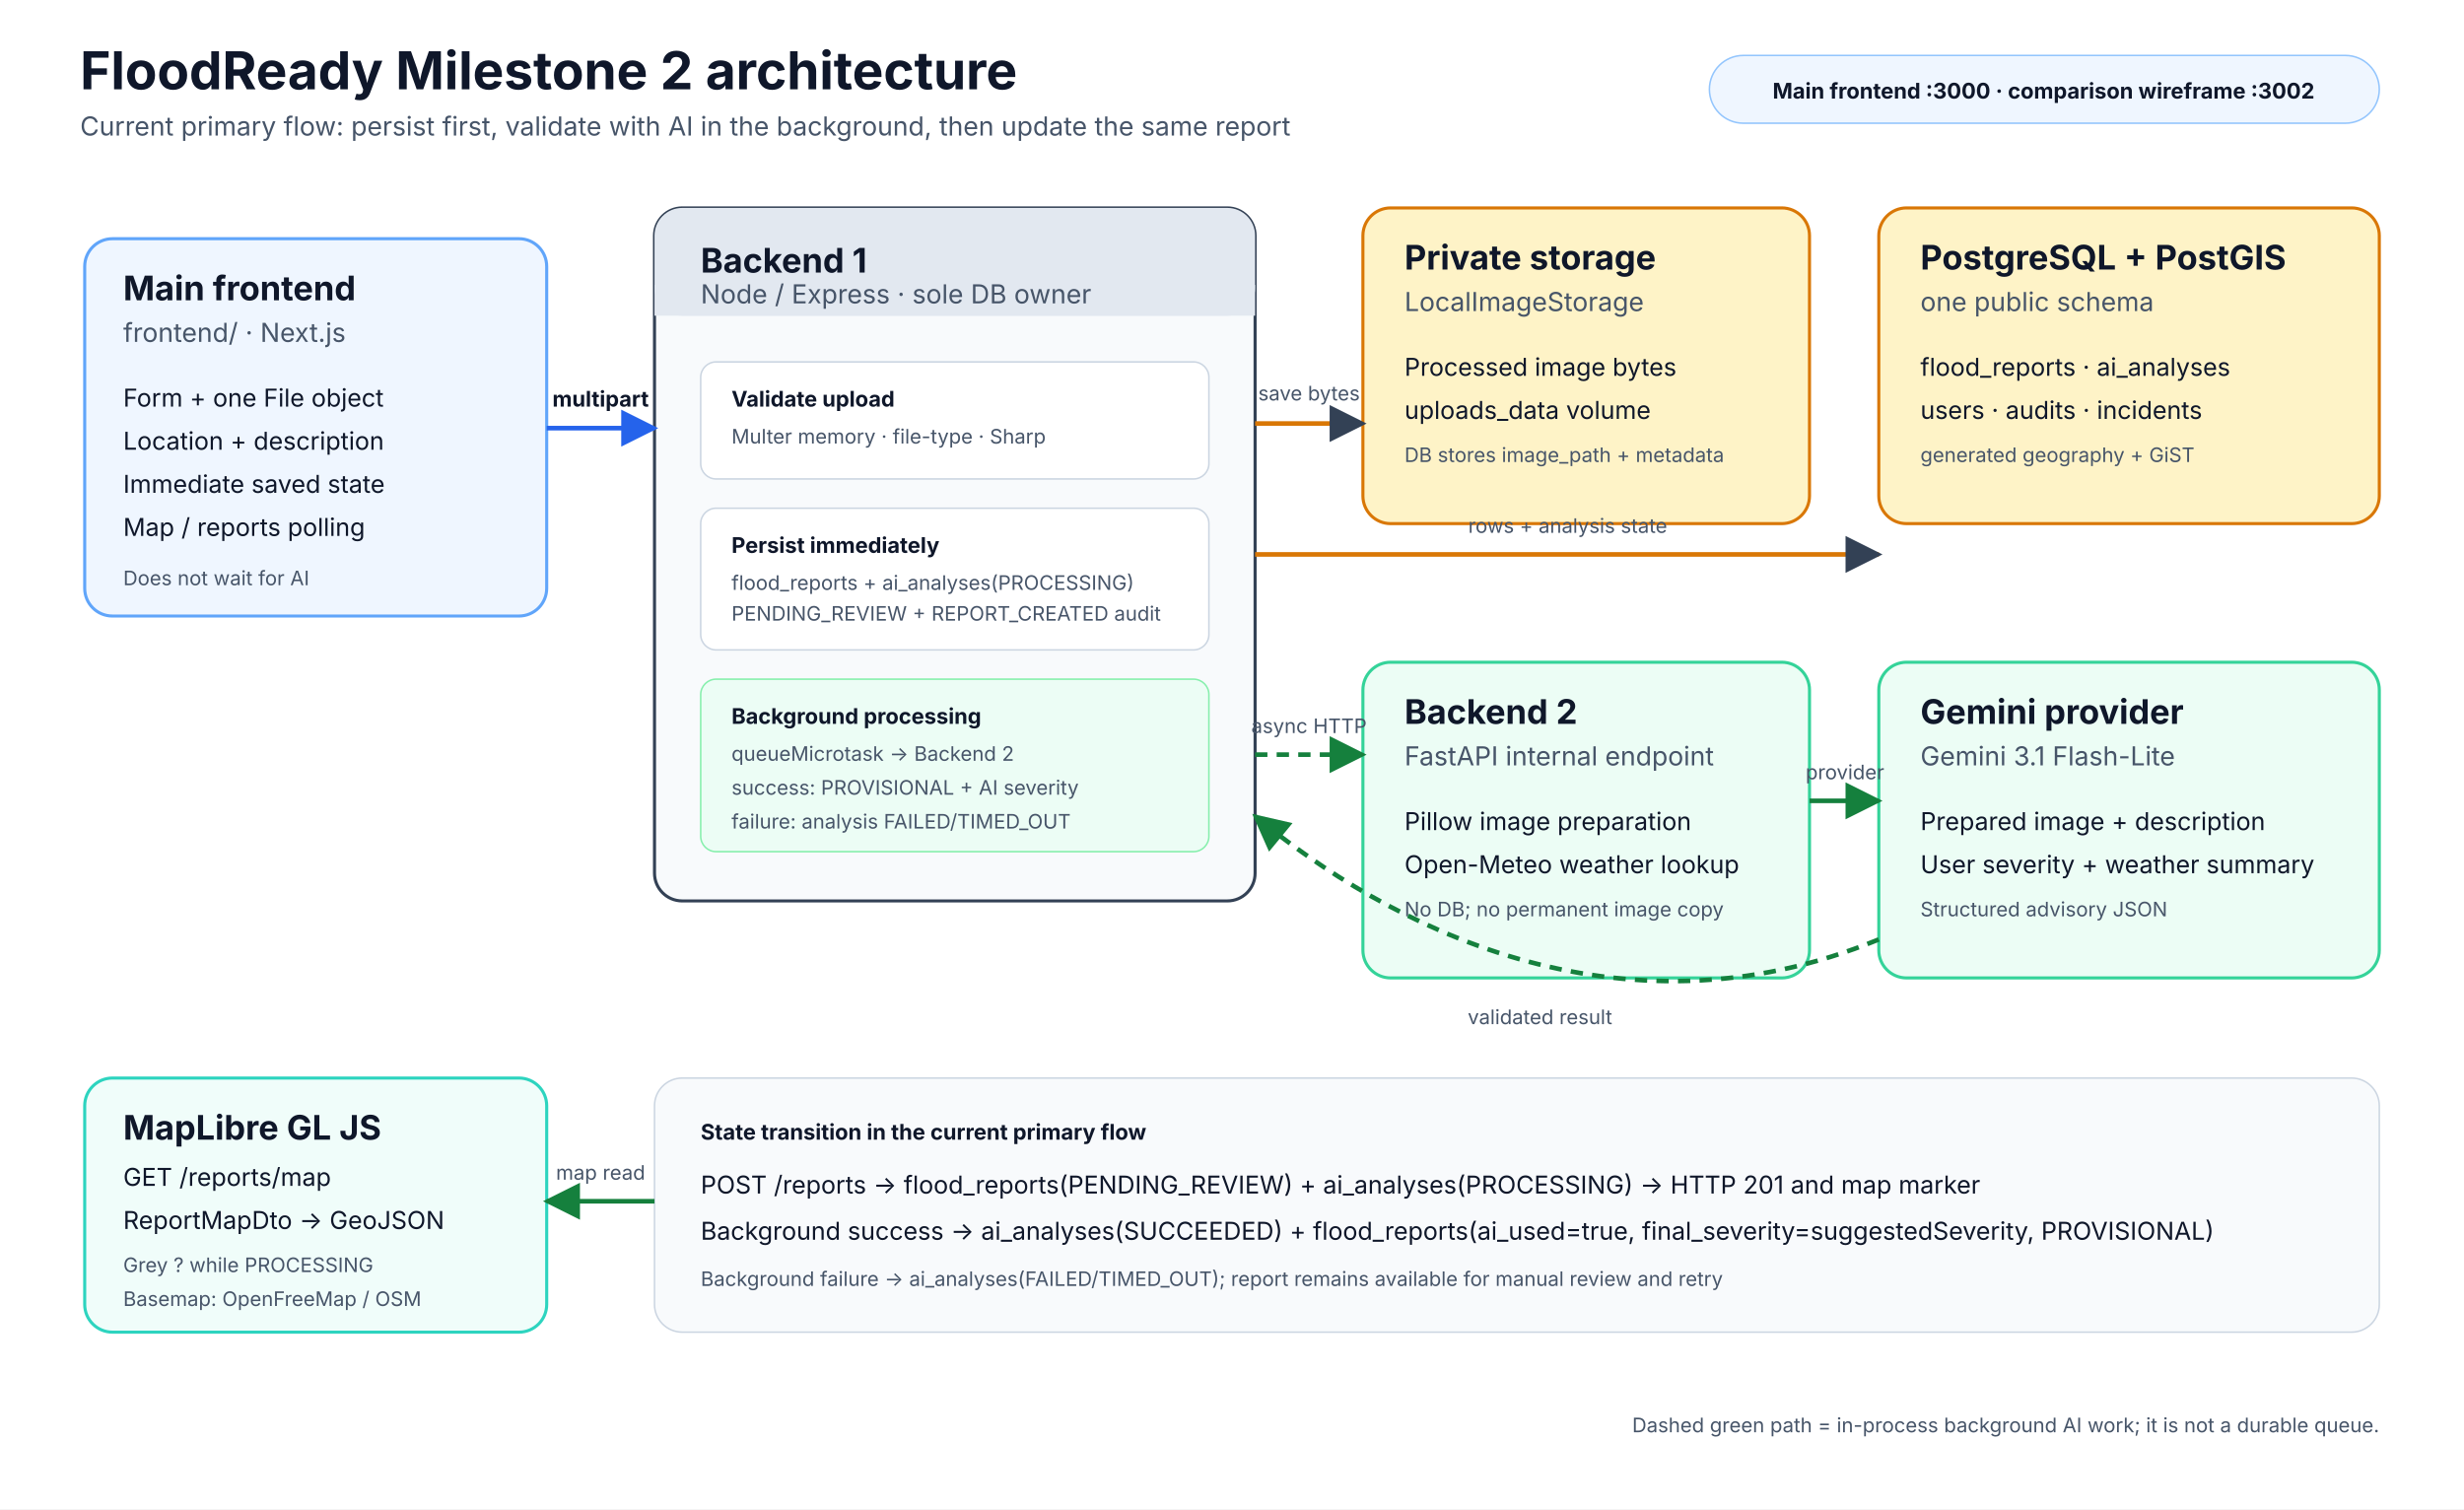
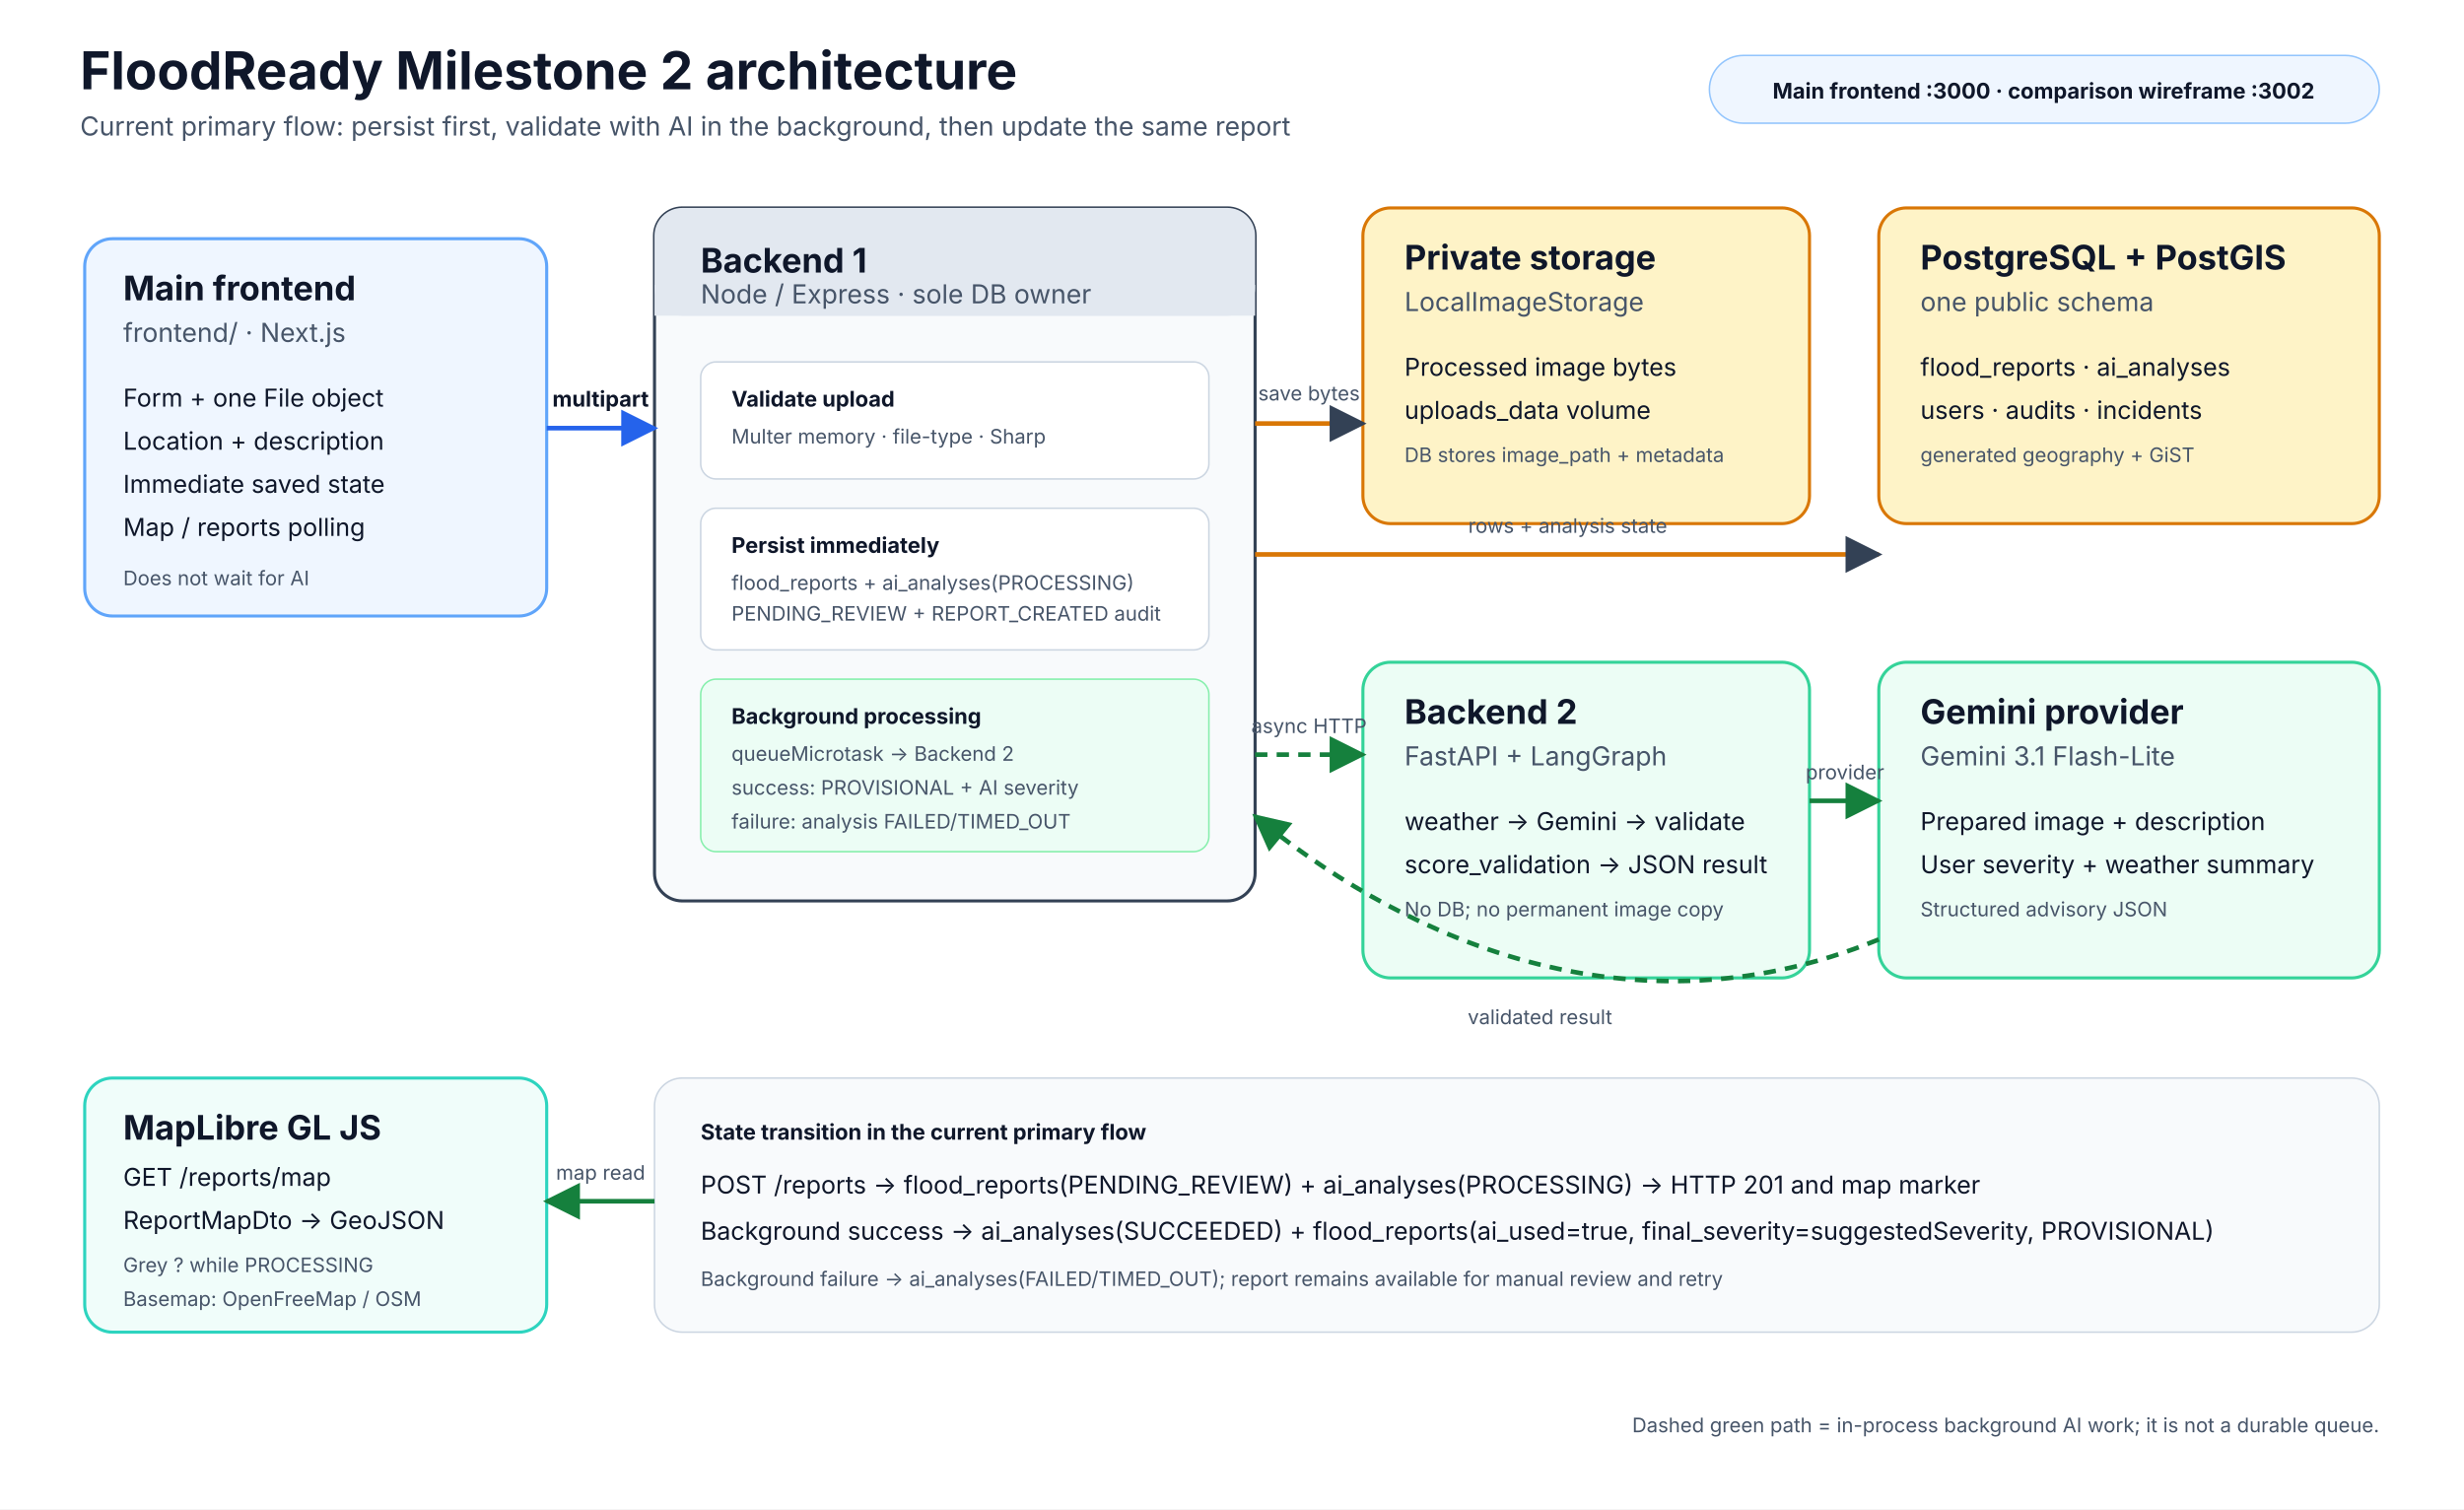
<svg xmlns="http://www.w3.org/2000/svg" width="1600" height="980" viewBox="0 0 1600 980" role="img" aria-labelledby="title desc">
  <defs>
    <marker id="arrow" viewBox="0 0 10 10" refX="9" refY="5" markerWidth="8" markerHeight="8" orient="auto">
      <path d="M0 0L10 5L0 10z" fill="#334155" />
    </marker>
    <marker id="blue" viewBox="0 0 10 10" refX="9" refY="5" markerWidth="8" markerHeight="8" orient="auto">
      <path d="M0 0L10 5L0 10z" fill="#2563eb" />
    </marker>
    <marker id="green" viewBox="0 0 10 10" refX="9" refY="5" markerWidth="8" markerHeight="8" orient="auto">
      <path d="M0 0L10 5L0 10z" fill="#15803d" />
    </marker>
    <style>
      text{font-family:Inter,Segoe UI,Arial,sans-serif;fill:#0f172a}.title{font-size:34px;font-weight:700}.sub{font-size:17px;fill:#475569}.box{font-size:22px;font-weight:700}.body{font-size:16px}.small{font-size:13px;fill:#475569}.label{font-size:14px;font-weight:700}
    </style>
  </defs>
  <rect width="1600" height="980" fill="#fff" />
  <text x="52" y="58" class="title">FloodReady Milestone 2 architecture</text>
  <text x="52" y="88" class="sub">Current primary flow: persist first, validate with AI in the background, then update the same report</text>
  <rect x="1110" y="36" width="435" height="44" rx="22" fill="#eff6ff" stroke="#93c5fd" />
  <text x="1327" y="64" text-anchor="middle" class="label" fill="#1d4ed8">Main frontend :3000 · comparison wireframe :3002</text>
  <rect x="55" y="155" width="300" height="245" rx="18" fill="#eff6ff" stroke="#60a5fa" stroke-width="2" />
  <text x="80" y="195" class="box">Main frontend</text>
  <text x="80" y="222" class="sub">frontend/ · Next.js</text>
  <text x="80" y="264" class="body">Form + one File object</text>
  <text x="80" y="292" class="body">Location + description</text>
  <text x="80" y="320" class="body">Immediate saved state</text>
  <text x="80" y="348" class="body">Map / reports polling</text>
  <text x="80" y="380" class="small">Does not wait for AI</text>
  <rect x="425" y="135" width="390" height="450" rx="18" fill="#f8fafc" stroke="#334155" stroke-width="2" />
  <rect x="425" y="135" width="390" height="70" rx="18" fill="#e2e8f0" />
  <path d="M425 185h390v20H425z" fill="#e2e8f0" />
  <text x="455" y="177" class="box">Backend 1</text>
  <text x="455" y="197" class="sub">Node / Express · sole DB owner</text>
  <rect x="455" y="235" width="330" height="76" rx="10" fill="#fff" stroke="#cbd5e1" />
  <text x="475" y="264" class="label">Validate upload</text>
  <text x="475" y="288" class="small">Multer memory · file-type · Sharp</text>
  <rect x="455" y="330" width="330" height="92" rx="10" fill="#fff" stroke="#cbd5e1" />
  <text x="475" y="359" class="label">Persist immediately</text>
  <text x="475" y="383" class="small">flood_reports + ai_analyses(PROCESSING)</text>
  <text x="475" y="403" class="small">PENDING_REVIEW + REPORT_CREATED audit</text>
  <rect x="455" y="441" width="330" height="112" rx="10" fill="#ecfdf5" stroke="#86efac" />
  <text x="475" y="470" class="label" fill="#166534">Background processing</text>
  <text x="475" y="494" class="small">queueMicrotask → Backend 2</text>
  <text x="475" y="516" class="small">success: PROVISIONAL + AI severity</text>
  <text x="475" y="538" class="small">failure: analysis FAILED/TIMED_OUT</text>
  <rect x="885" y="135" width="290" height="205" rx="18" fill="#fef3c7" stroke="#d97706" stroke-width="2" />
  <text x="912" y="175" class="box">Private storage</text>
  <text x="912" y="202" class="sub">LocalImageStorage</text>
  <text x="912" y="244" class="body">Processed image bytes</text>
  <text x="912" y="272" class="body">uploads_data volume</text>
  <text x="912" y="300" class="small">DB stores image_path + metadata</text>
  <rect x="1220" y="135" width="325" height="205" rx="18" fill="#fef3c7" stroke="#d97706" stroke-width="2" />
  <text x="1247" y="175" class="box">PostgreSQL + PostGIS</text>
  <text x="1247" y="202" class="sub">one public schema</text>
  <text x="1247" y="244" class="body">flood_reports · ai_analyses</text>
  <text x="1247" y="272" class="body">users · audits · incidents</text>
  <text x="1247" y="300" class="small">generated geography + GiST</text>
  <rect x="885" y="430" width="290" height="205" rx="18" fill="#ecfdf5" stroke="#34d399" stroke-width="2" />
  <text x="912" y="470" class="box">Backend 2</text>
-   <text x="912" y="497" class="sub">FastAPI internal endpoint</text>
-   <text x="912" y="539" class="body">Pillow image preparation</text>
-   <text x="912" y="567" class="body">Open-Meteo weather lookup</text>
+   <text x="912" y="497" class="sub">FastAPI + LangGraph</text>
+   <text x="912" y="539" class="body">weather -&gt; Gemini -&gt; validate</text>
+   <text x="912" y="567" class="body">score_validation -&gt; JSON result</text>
  <text x="912" y="595" class="small">No DB; no permanent image copy</text>
  <rect x="1220" y="430" width="325" height="205" rx="18" fill="#ecfdf5" stroke="#34d399" stroke-width="2" />
  <text x="1247" y="470" class="box">Gemini provider</text>
  <text x="1247" y="497" class="sub">Gemini 3.1 Flash-Lite</text>
  <text x="1247" y="539" class="body">Prepared image + description</text>
  <text x="1247" y="567" class="body">User severity + weather summary</text>
  <text x="1247" y="595" class="small">Structured advisory JSON</text>
  <rect x="55" y="700" width="300" height="165" rx="18" fill="#f0fdfa" stroke="#2dd4bf" stroke-width="2" />
  <text x="80" y="740" class="box">MapLibre GL JS</text>
  <text x="80" y="770" class="body">GET /reports/map</text>
  <text x="80" y="798" class="body">ReportMapDto → GeoJSON</text>
  <text x="80" y="826" class="small">Grey ? while PROCESSING</text>
  <text x="80" y="848" class="small">Basemap: OpenFreeMap / OSM</text>
  <rect x="425" y="700" width="1120" height="165" rx="18" fill="#f8fafc" stroke="#cbd5e1" />
  <text x="455" y="740" class="label">State transition in the current primary flow</text>
  <text x="455" y="775" class="body">POST /reports → flood_reports(PENDING_REVIEW) + ai_analyses(PROCESSING) → HTTP 201 and map marker</text>
  <text x="455" y="805" class="body">Background success → ai_analyses(SUCCEEDED) + flood_reports(ai_used=true, final_severity=suggestedSeverity, PROVISIONAL)</text>
  <text x="455" y="835" class="small">Background failure → ai_analyses(FAILED/TIMED_OUT); report remains available for manual review and retry</text>
  <path d="M355 278H425" stroke="#2563eb" stroke-width="3" fill="none" marker-end="url(#blue)" />
  <text x="390" y="264" text-anchor="middle" class="label" fill="#1d4ed8">multipart</text>
  <path d="M815 275H885" stroke="#d97706" stroke-width="3" fill="none" marker-end="url(#arrow)" />
  <text x="850" y="260" text-anchor="middle" class="small">save bytes</text>
  <path d="M815 360H1220" stroke="#d97706" stroke-width="3" fill="none" marker-end="url(#arrow)" />
  <text x="1018" y="346" text-anchor="middle" class="small">rows + analysis state</text>
  <path d="M815 490H885" stroke="#15803d" stroke-width="3" stroke-dasharray="8 6" fill="none" marker-end="url(#green)" />
  <text x="850" y="476" text-anchor="middle" class="small">async HTTP</text>
  <path d="M1175 520H1220" stroke="#15803d" stroke-width="3" fill="none" marker-end="url(#green)" />
  <text x="1198" y="506" text-anchor="middle" class="small">provider</text>
  <path d="M1220 610C1050 680 900 600 815 530" stroke="#15803d" stroke-width="3" stroke-dasharray="8 6" fill="none" marker-end="url(#green)" />
  <text x="1000" y="665" text-anchor="middle" class="small">validated result</text>
  <path d="M425 780H355" stroke="#15803d" stroke-width="3" fill="none" marker-end="url(#green)" />
  <text x="390" y="766" text-anchor="middle" class="small">map read</text>
  <text x="1545" y="930" text-anchor="end" class="small">Dashed green path = in-process background AI work; it is not a durable queue.</text>
</svg>
